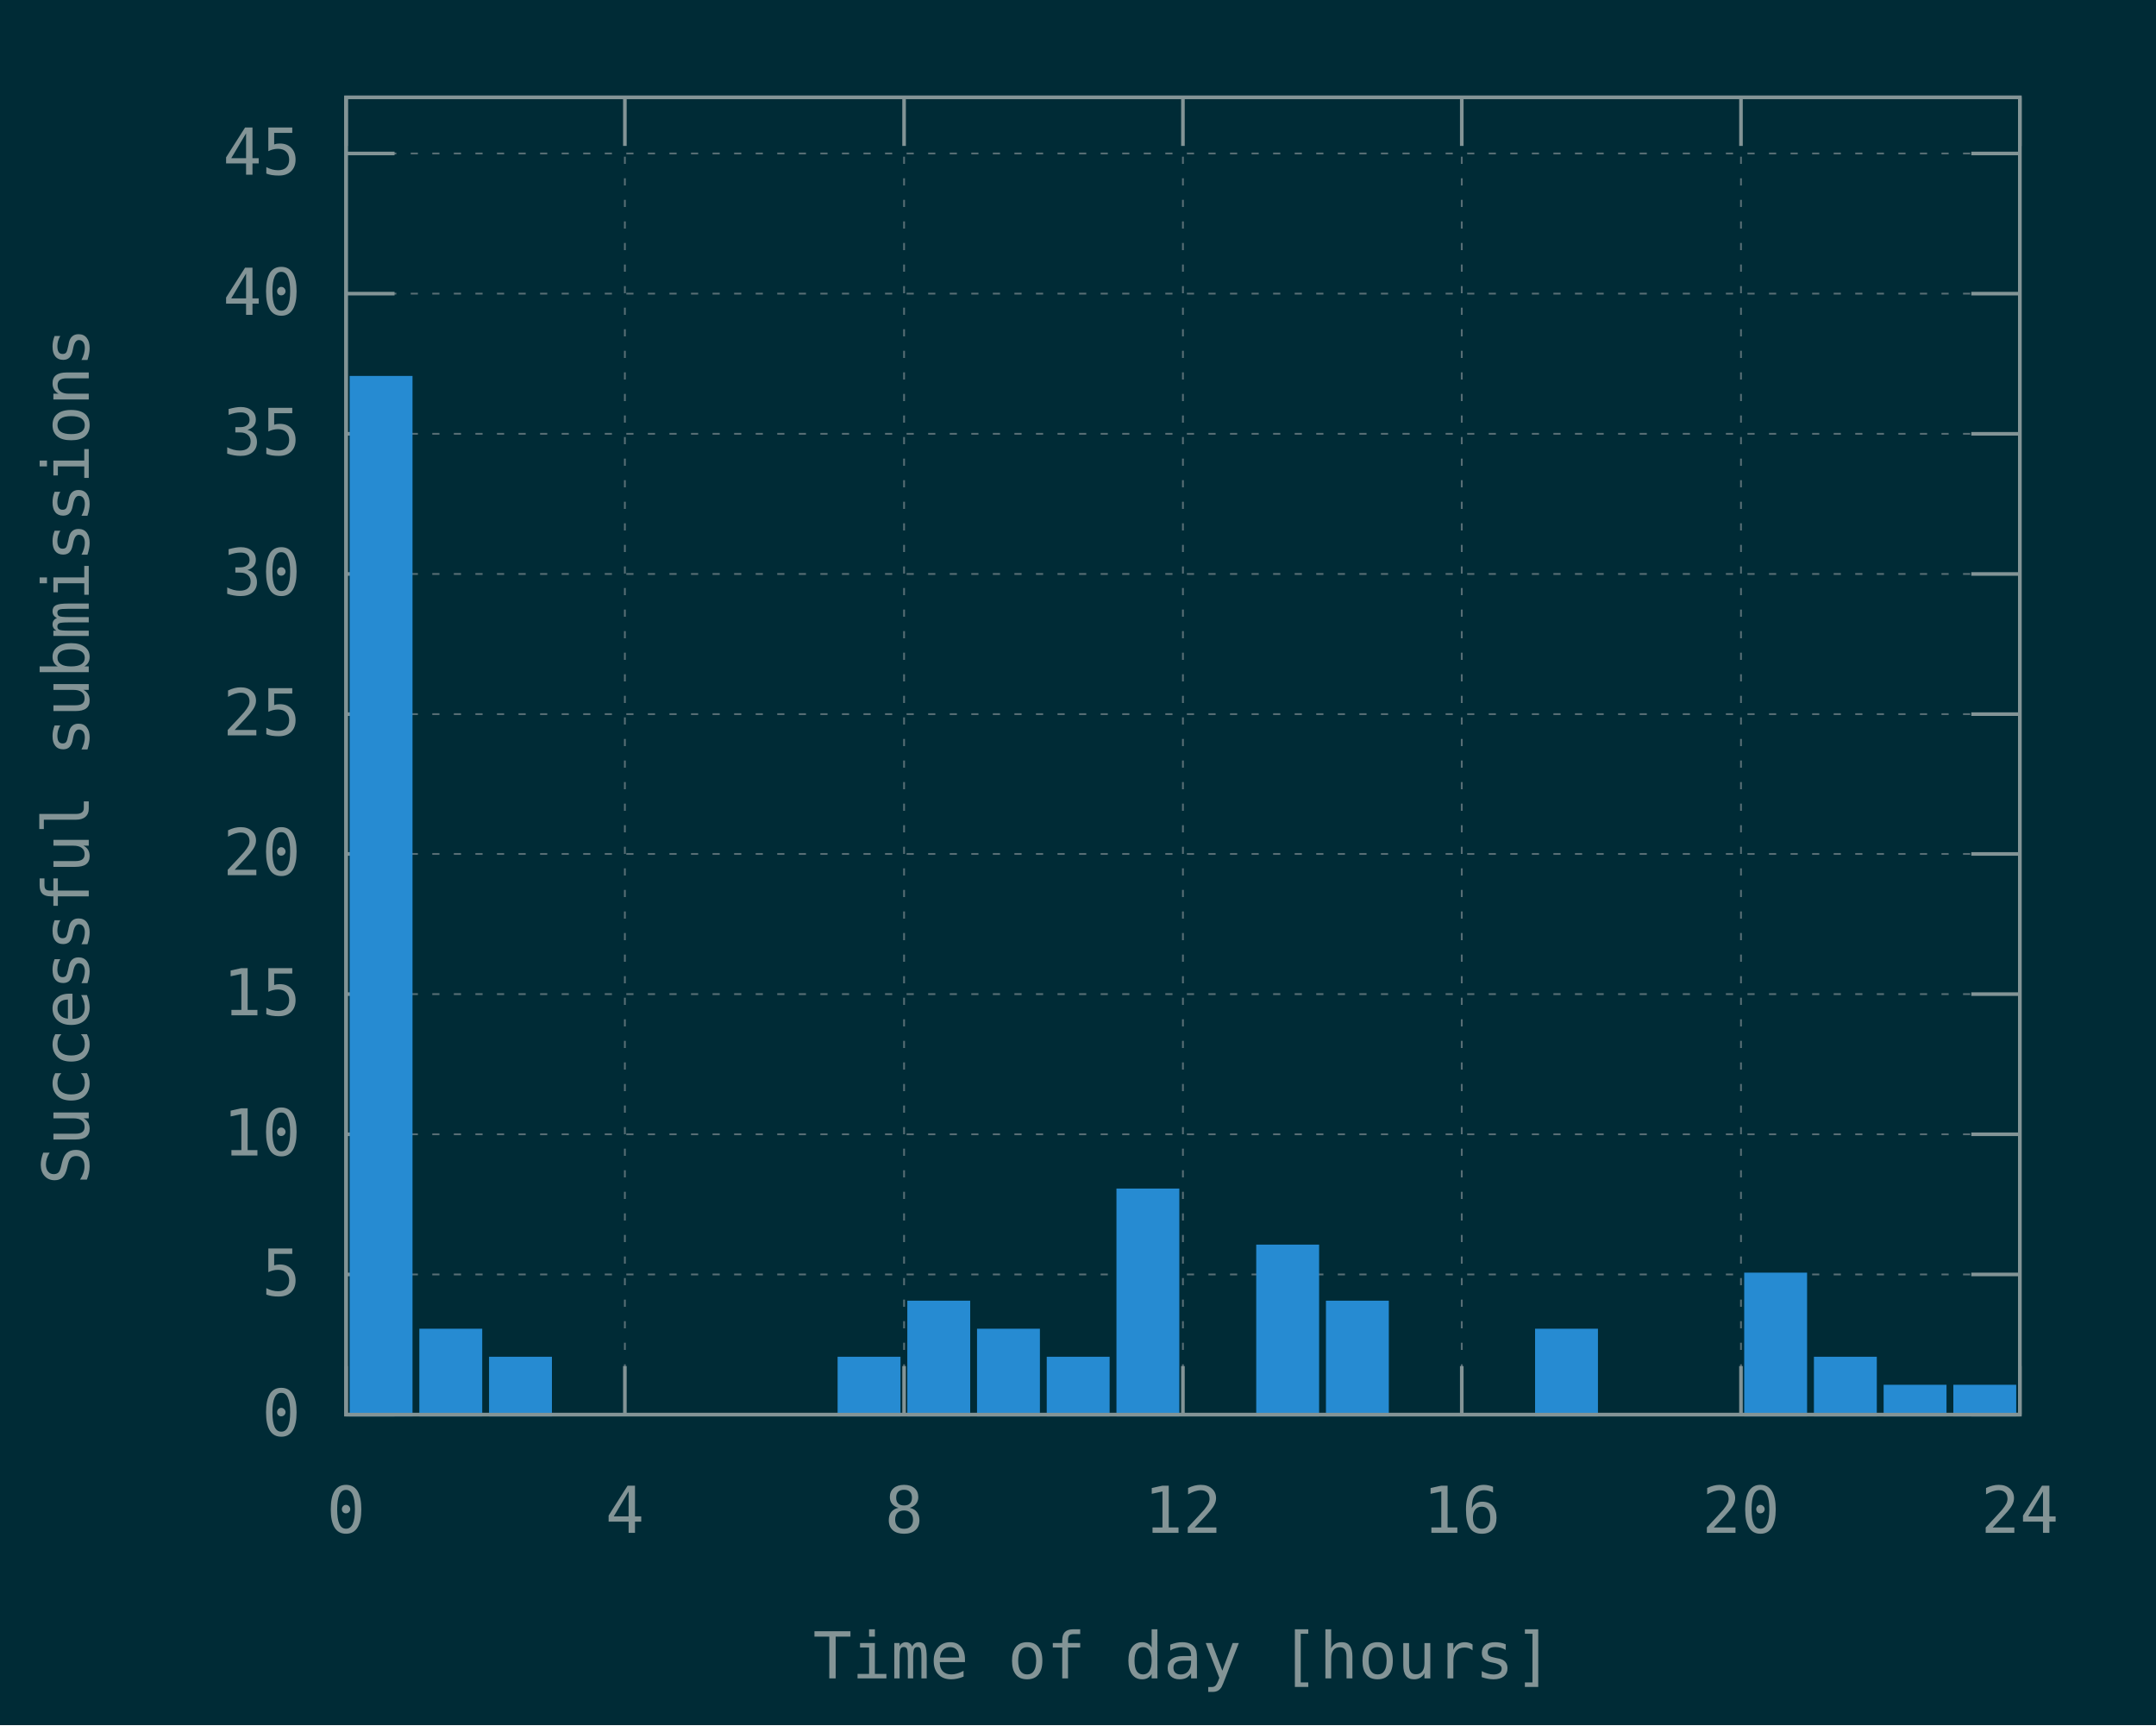
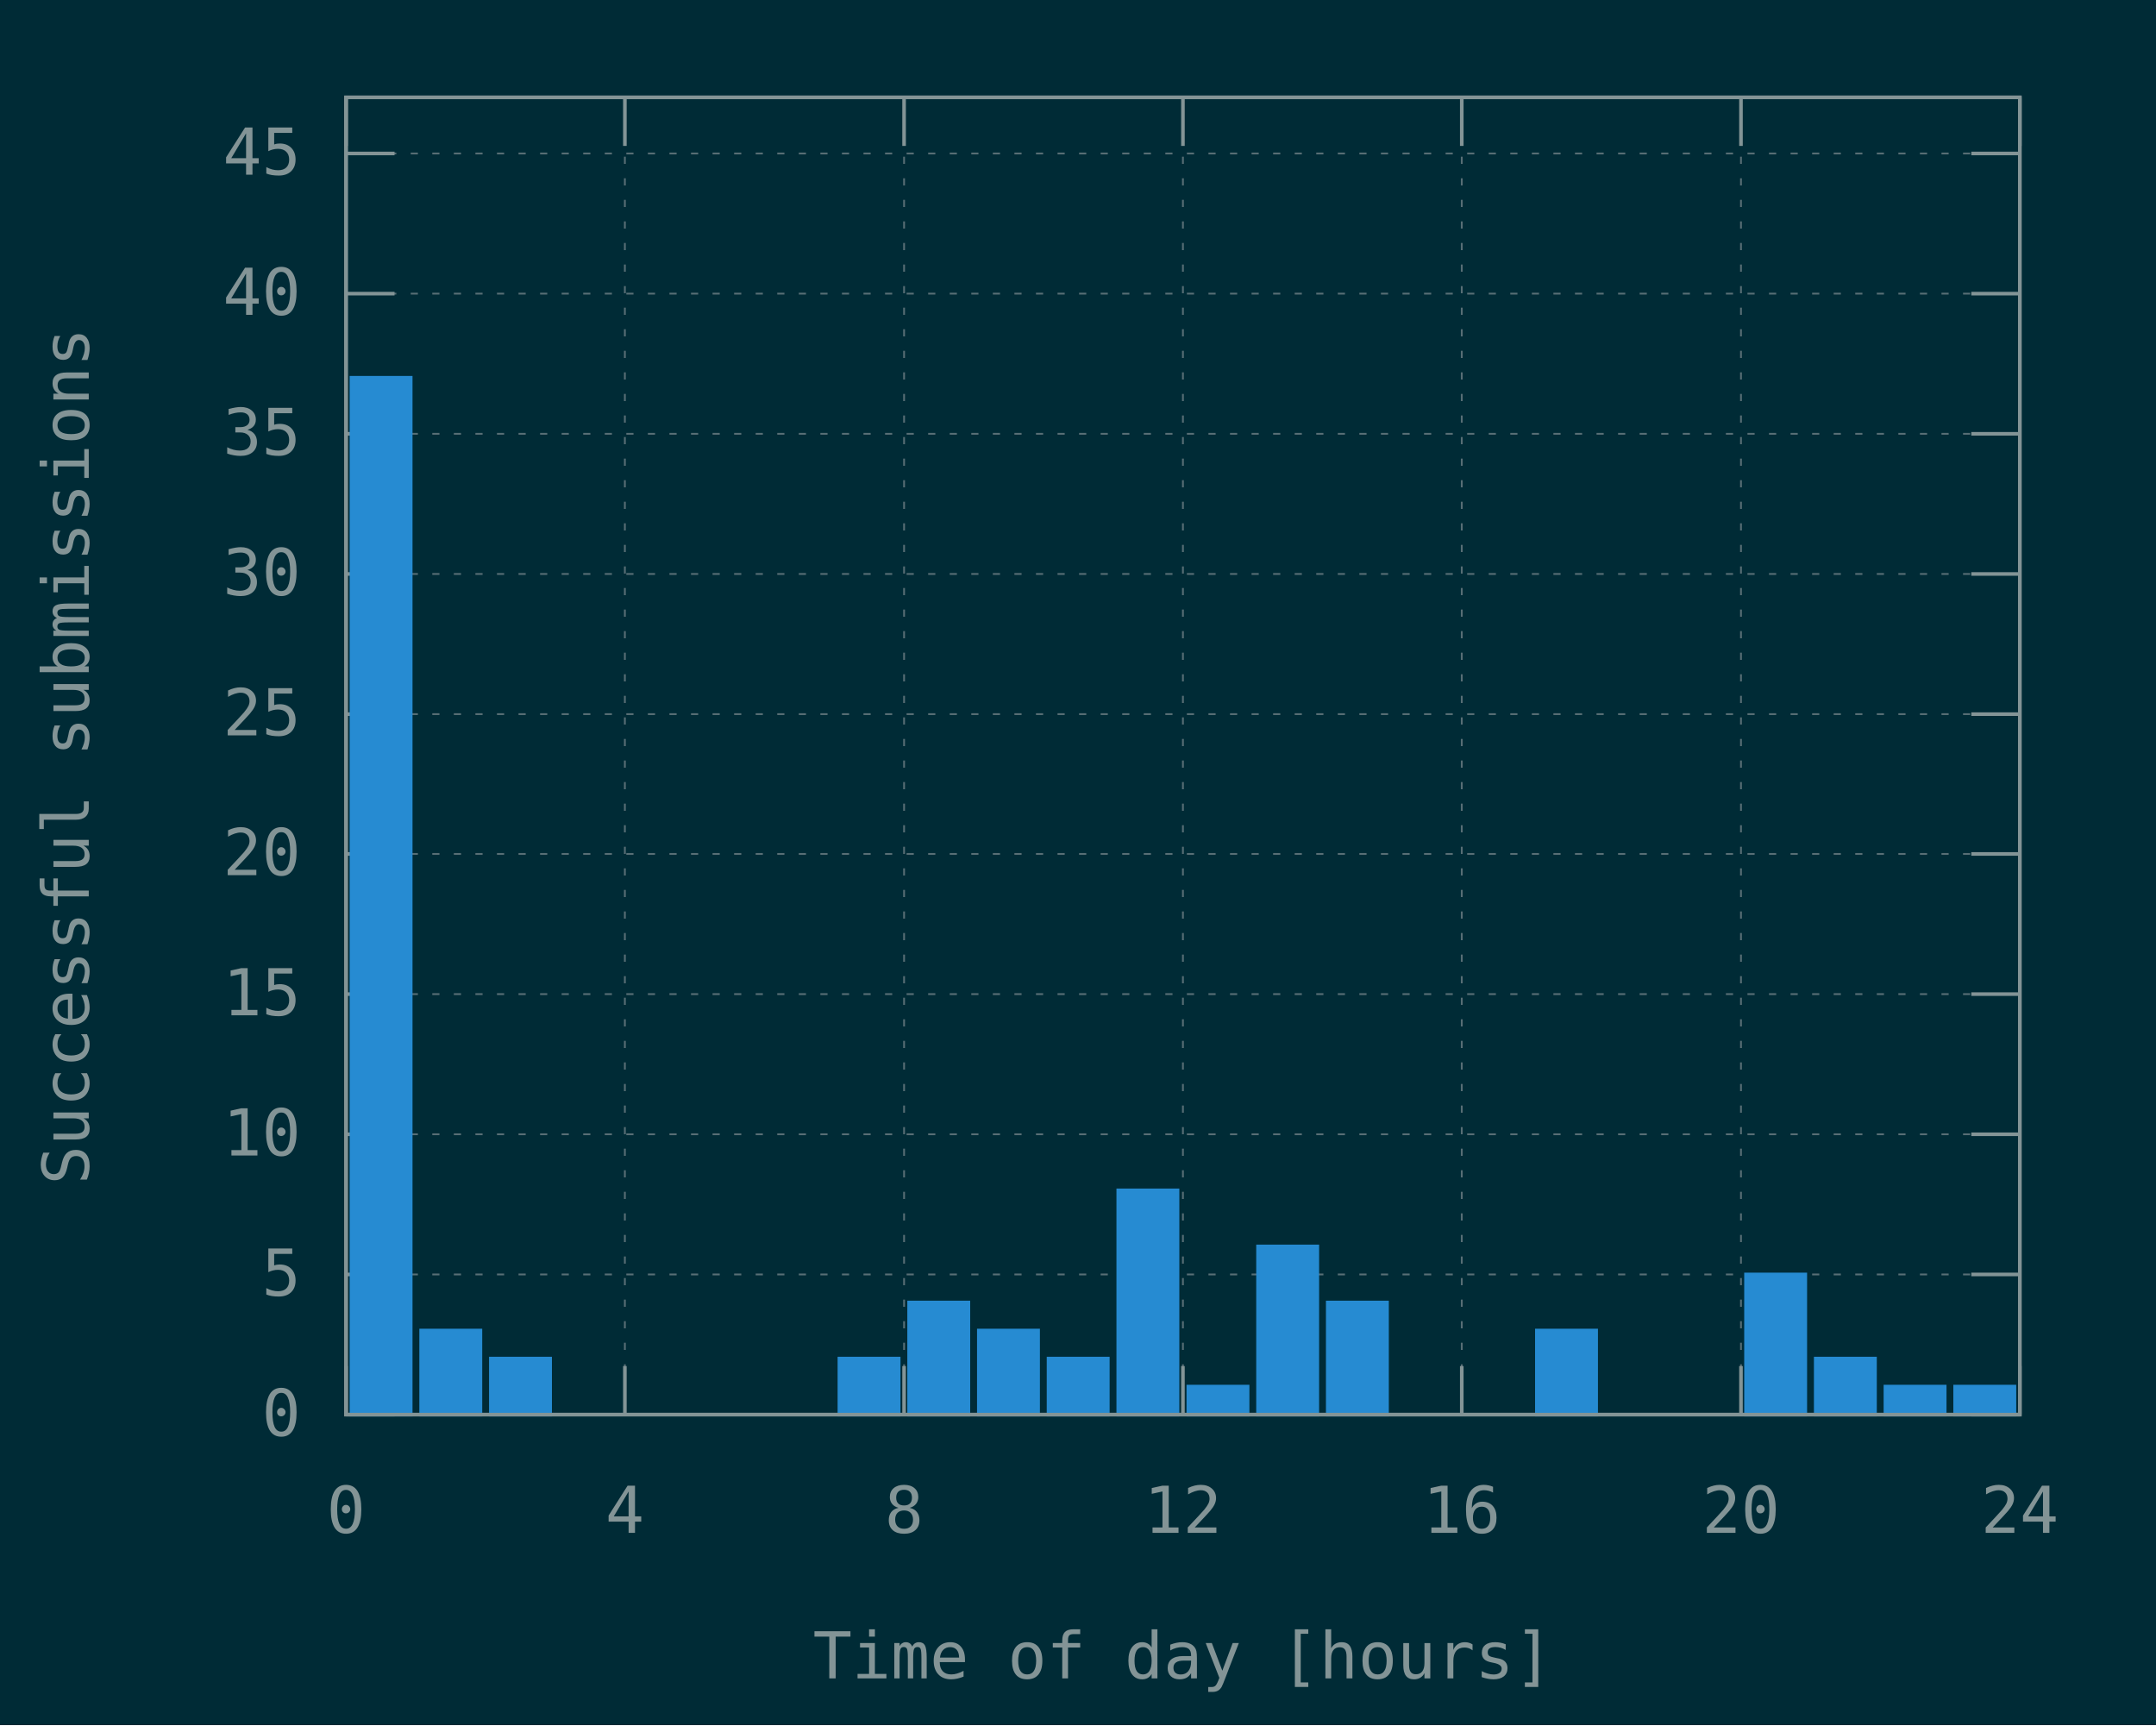
<svg xmlns="http://www.w3.org/2000/svg" xmlns:xlink="http://www.w3.org/1999/xlink" width="600" height="480" viewBox="0 0 600 480">
  <g id="gnuplot_canvas">
    <rect x="0" y="0" width="600" height="480" fill="#002b36" />
    <defs>
      <circle id="gpDot" r="0.5" stroke-width="0.5" stroke="currentColor" />
      <path id="gpPt0" stroke-width="0.148" stroke="currentColor" d="M-1,0 h2 M0,-1 v2" />
      <path id="gpPt1" stroke-width="0.148" stroke="currentColor" d="M-1,-1 L1,1 M1,-1 L-1,1" />
      <path id="gpPt2" stroke-width="0.148" stroke="currentColor" d="M-1,0 L1,0 M0,-1 L0,1 M-1,-1 L1,1 M-1,1 L1,-1" />
      <rect id="gpPt3" stroke-width="0.148" stroke="currentColor" x="-1" y="-1" width="2" height="2" />
      <rect id="gpPt4" stroke-width="0.148" stroke="currentColor" fill="currentColor" x="-1" y="-1" width="2" height="2" />
      <circle id="gpPt5" stroke-width="0.148" stroke="currentColor" cx="0" cy="0" r="1" />
      <use xlink:href="#gpPt5" id="gpPt6" fill="currentColor" stroke="none" />
      <path id="gpPt7" stroke-width="0.148" stroke="currentColor" d="M0,-1.33 L-1.33,0.67 L1.33,0.67 z" />
      <use xlink:href="#gpPt7" id="gpPt8" fill="currentColor" stroke="none" />
      <use xlink:href="#gpPt7" id="gpPt9" stroke="currentColor" transform="rotate(180)" />
      <use xlink:href="#gpPt9" id="gpPt10" fill="currentColor" stroke="none" />
      <use xlink:href="#gpPt3" id="gpPt11" stroke="currentColor" transform="rotate(45)" />
      <use xlink:href="#gpPt11" id="gpPt12" fill="currentColor" stroke="none" />
      <path id="gpPt13" stroke-width="0.148" stroke="currentColor" d="M0,1.330 L1.265,0.411 L0.782,-1.067 L-0.782,-1.076 L-1.265,0.411 z" />
      <use xlink:href="#gpPt13" id="gpPt14" fill="currentColor" stroke="none" />
      <filter id="textbox" filterUnits="objectBoundingBox" x="0" y="0" height="1" width="1">
        <feFlood flood-color="#002B36" flood-opacity="1" result="bgnd" />
        <feComposite in="SourceGraphic" in2="bgnd" operator="atop" />
      </filter>
      <filter id="greybox" filterUnits="objectBoundingBox" x="0" y="0" height="1" width="1">
        <feFlood flood-color="lightgrey" flood-opacity="1" result="grey" />
        <feComposite in="SourceGraphic" in2="grey" operator="atop" />
      </filter>
    </defs>
    <g fill="none" color="#002B36" stroke="currentColor" stroke-width="1.00" stroke-linecap="butt" stroke-linejoin="miter">
</g>
    <g fill="none" color="black" stroke="currentColor" stroke-width="1.00" stroke-linecap="butt" stroke-linejoin="miter">
</g>
    <g fill="none" color="black" stroke="rgb(131, 148, 150)" stroke-width="0.50" stroke-linecap="butt" stroke-linejoin="miter">
</g>
    <g fill="none" color="gray" stroke="currentColor" stroke-width="0.50" stroke-linecap="butt" stroke-linejoin="miter">
      <path stroke="rgb( 88, 110, 117)" stroke-dasharray="2,4" class="gridline" d="M96.3,393.6 L562.1,393.6  " />
    </g>
    <g fill="none" color="gray" stroke="rgb( 88, 110, 117)" stroke-width="1.00" stroke-linecap="butt" stroke-linejoin="miter">
</g>
    <g fill="none" color="black" stroke="currentColor" stroke-width="1.00" stroke-linecap="butt" stroke-linejoin="miter">
      <path stroke="rgb(131, 148, 150)" d="M96.3,393.6 L109.8,393.6 M562.1,393.6 L548.6,393.6  " />
      <g transform="translate(83.7,399.5)" stroke="none" fill="rgb(131,148,150)" font-family="Inconsolata" font-size="18.00" text-anchor="end">
        <text>
          <tspan font-family="Inconsolata"> 0</tspan>
        </text>
      </g>
    </g>
    <g fill="none" color="black" stroke="currentColor" stroke-width="1.00" stroke-linecap="butt" stroke-linejoin="miter">
</g>
    <g fill="none" color="black" stroke="rgb(131, 148, 150)" stroke-width="0.50" stroke-linecap="butt" stroke-linejoin="miter">
</g>
    <g fill="none" color="gray" stroke="currentColor" stroke-width="0.50" stroke-linecap="butt" stroke-linejoin="miter">
      <path stroke="rgb( 88, 110, 117)" stroke-dasharray="2,4" class="gridline" d="M96.3,354.6 L562.1,354.6  " />
    </g>
    <g fill="none" color="gray" stroke="rgb( 88, 110, 117)" stroke-width="1.00" stroke-linecap="butt" stroke-linejoin="miter">
</g>
    <g fill="none" color="black" stroke="currentColor" stroke-width="1.00" stroke-linecap="butt" stroke-linejoin="miter">
      <path stroke="rgb(131, 148, 150)" d="M96.3,354.6 L109.8,354.6 M562.1,354.6 L548.6,354.6  " />
      <g transform="translate(83.7,360.5)" stroke="none" fill="rgb(131,148,150)" font-family="Inconsolata" font-size="18.00" text-anchor="end">
        <text>
          <tspan font-family="Inconsolata"> 5</tspan>
        </text>
      </g>
    </g>
    <g fill="none" color="black" stroke="currentColor" stroke-width="1.00" stroke-linecap="butt" stroke-linejoin="miter">
</g>
    <g fill="none" color="black" stroke="rgb(131, 148, 150)" stroke-width="0.50" stroke-linecap="butt" stroke-linejoin="miter">
</g>
    <g fill="none" color="gray" stroke="currentColor" stroke-width="0.50" stroke-linecap="butt" stroke-linejoin="miter">
      <path stroke="rgb( 88, 110, 117)" stroke-dasharray="2,4" class="gridline" d="M96.3,315.6 L562.1,315.6  " />
    </g>
    <g fill="none" color="gray" stroke="rgb( 88, 110, 117)" stroke-width="1.00" stroke-linecap="butt" stroke-linejoin="miter">
</g>
    <g fill="none" color="black" stroke="currentColor" stroke-width="1.00" stroke-linecap="butt" stroke-linejoin="miter">
      <path stroke="rgb(131, 148, 150)" d="M96.3,315.6 L109.8,315.6 M562.1,315.6 L548.6,315.6  " />
      <g transform="translate(83.7,321.5)" stroke="none" fill="rgb(131,148,150)" font-family="Inconsolata" font-size="18.00" text-anchor="end">
        <text>
          <tspan font-family="Inconsolata"> 10</tspan>
        </text>
      </g>
    </g>
    <g fill="none" color="black" stroke="currentColor" stroke-width="1.00" stroke-linecap="butt" stroke-linejoin="miter">
</g>
    <g fill="none" color="black" stroke="rgb(131, 148, 150)" stroke-width="0.50" stroke-linecap="butt" stroke-linejoin="miter">
</g>
    <g fill="none" color="gray" stroke="currentColor" stroke-width="0.50" stroke-linecap="butt" stroke-linejoin="miter">
      <path stroke="rgb( 88, 110, 117)" stroke-dasharray="2,4" class="gridline" d="M96.3,276.6 L562.1,276.6  " />
    </g>
    <g fill="none" color="gray" stroke="rgb( 88, 110, 117)" stroke-width="1.00" stroke-linecap="butt" stroke-linejoin="miter">
</g>
    <g fill="none" color="black" stroke="currentColor" stroke-width="1.00" stroke-linecap="butt" stroke-linejoin="miter">
      <path stroke="rgb(131, 148, 150)" d="M96.3,276.6 L109.8,276.6 M562.1,276.6 L548.6,276.6  " />
      <g transform="translate(83.7,282.5)" stroke="none" fill="rgb(131,148,150)" font-family="Inconsolata" font-size="18.00" text-anchor="end">
        <text>
          <tspan font-family="Inconsolata"> 15</tspan>
        </text>
      </g>
    </g>
    <g fill="none" color="black" stroke="currentColor" stroke-width="1.00" stroke-linecap="butt" stroke-linejoin="miter">
</g>
    <g fill="none" color="black" stroke="rgb(131, 148, 150)" stroke-width="0.50" stroke-linecap="butt" stroke-linejoin="miter">
</g>
    <g fill="none" color="gray" stroke="currentColor" stroke-width="0.50" stroke-linecap="butt" stroke-linejoin="miter">
      <path stroke="rgb( 88, 110, 117)" stroke-dasharray="2,4" class="gridline" d="M96.3,237.6 L562.1,237.6  " />
    </g>
    <g fill="none" color="gray" stroke="rgb( 88, 110, 117)" stroke-width="1.00" stroke-linecap="butt" stroke-linejoin="miter">
</g>
    <g fill="none" color="black" stroke="currentColor" stroke-width="1.00" stroke-linecap="butt" stroke-linejoin="miter">
      <path stroke="rgb(131, 148, 150)" d="M96.3,237.6 L109.8,237.6 M562.1,237.6 L548.6,237.6  " />
      <g transform="translate(83.7,243.5)" stroke="none" fill="rgb(131,148,150)" font-family="Inconsolata" font-size="18.00" text-anchor="end">
        <text>
          <tspan font-family="Inconsolata"> 20</tspan>
        </text>
      </g>
    </g>
    <g fill="none" color="black" stroke="currentColor" stroke-width="1.00" stroke-linecap="butt" stroke-linejoin="miter">
</g>
    <g fill="none" color="black" stroke="rgb(131, 148, 150)" stroke-width="0.50" stroke-linecap="butt" stroke-linejoin="miter">
</g>
    <g fill="none" color="gray" stroke="currentColor" stroke-width="0.50" stroke-linecap="butt" stroke-linejoin="miter">
      <path stroke="rgb( 88, 110, 117)" stroke-dasharray="2,4" class="gridline" d="M96.3,198.7 L562.1,198.7  " />
    </g>
    <g fill="none" color="gray" stroke="rgb( 88, 110, 117)" stroke-width="1.00" stroke-linecap="butt" stroke-linejoin="miter">
</g>
    <g fill="none" color="black" stroke="currentColor" stroke-width="1.00" stroke-linecap="butt" stroke-linejoin="miter">
      <path stroke="rgb(131, 148, 150)" d="M96.3,198.7 L109.8,198.7 M562.1,198.7 L548.6,198.7  " />
      <g transform="translate(83.7,204.6)" stroke="none" fill="rgb(131,148,150)" font-family="Inconsolata" font-size="18.00" text-anchor="end">
        <text>
          <tspan font-family="Inconsolata"> 25</tspan>
        </text>
      </g>
    </g>
    <g fill="none" color="black" stroke="currentColor" stroke-width="1.00" stroke-linecap="butt" stroke-linejoin="miter">
</g>
    <g fill="none" color="black" stroke="rgb(131, 148, 150)" stroke-width="0.50" stroke-linecap="butt" stroke-linejoin="miter">
</g>
    <g fill="none" color="gray" stroke="currentColor" stroke-width="0.50" stroke-linecap="butt" stroke-linejoin="miter">
      <path stroke="rgb( 88, 110, 117)" stroke-dasharray="2,4" class="gridline" d="M96.3,159.7 L562.1,159.7  " />
    </g>
    <g fill="none" color="gray" stroke="rgb( 88, 110, 117)" stroke-width="1.00" stroke-linecap="butt" stroke-linejoin="miter">
</g>
    <g fill="none" color="black" stroke="currentColor" stroke-width="1.00" stroke-linecap="butt" stroke-linejoin="miter">
      <path stroke="rgb(131, 148, 150)" d="M96.3,159.7 L109.8,159.7 M562.1,159.7 L548.6,159.7  " />
      <g transform="translate(83.7,165.6)" stroke="none" fill="rgb(131,148,150)" font-family="Inconsolata" font-size="18.00" text-anchor="end">
        <text>
          <tspan font-family="Inconsolata"> 30</tspan>
        </text>
      </g>
    </g>
    <g fill="none" color="black" stroke="currentColor" stroke-width="1.00" stroke-linecap="butt" stroke-linejoin="miter">
</g>
    <g fill="none" color="black" stroke="rgb(131, 148, 150)" stroke-width="0.50" stroke-linecap="butt" stroke-linejoin="miter">
</g>
    <g fill="none" color="gray" stroke="currentColor" stroke-width="0.50" stroke-linecap="butt" stroke-linejoin="miter">
      <path stroke="rgb( 88, 110, 117)" stroke-dasharray="2,4" class="gridline" d="M96.3,120.7 L562.1,120.7  " />
    </g>
    <g fill="none" color="gray" stroke="rgb( 88, 110, 117)" stroke-width="1.00" stroke-linecap="butt" stroke-linejoin="miter">
</g>
    <g fill="none" color="black" stroke="currentColor" stroke-width="1.00" stroke-linecap="butt" stroke-linejoin="miter">
      <path stroke="rgb(131, 148, 150)" d="M96.3,120.7 L109.8,120.7 M562.1,120.7 L548.6,120.7  " />
      <g transform="translate(83.7,126.6)" stroke="none" fill="rgb(131,148,150)" font-family="Inconsolata" font-size="18.00" text-anchor="end">
        <text>
          <tspan font-family="Inconsolata"> 35</tspan>
        </text>
      </g>
    </g>
    <g fill="none" color="black" stroke="currentColor" stroke-width="1.00" stroke-linecap="butt" stroke-linejoin="miter">
</g>
    <g fill="none" color="black" stroke="rgb(131, 148, 150)" stroke-width="0.50" stroke-linecap="butt" stroke-linejoin="miter">
</g>
    <g fill="none" color="gray" stroke="currentColor" stroke-width="0.50" stroke-linecap="butt" stroke-linejoin="miter">
      <path stroke="rgb( 88, 110, 117)" stroke-dasharray="2,4" class="gridline" d="M96.3,81.7 L562.1,81.7  " />
    </g>
    <g fill="none" color="gray" stroke="rgb( 88, 110, 117)" stroke-width="1.00" stroke-linecap="butt" stroke-linejoin="miter">
</g>
    <g fill="none" color="black" stroke="currentColor" stroke-width="1.00" stroke-linecap="butt" stroke-linejoin="miter">
      <path stroke="rgb(131, 148, 150)" d="M96.3,81.7 L109.8,81.7 M562.1,81.7 L548.6,81.7  " />
      <g transform="translate(83.7,87.6)" stroke="none" fill="rgb(131,148,150)" font-family="Inconsolata" font-size="18.00" text-anchor="end">
        <text>
          <tspan font-family="Inconsolata"> 40</tspan>
        </text>
      </g>
    </g>
    <g fill="none" color="black" stroke="currentColor" stroke-width="1.00" stroke-linecap="butt" stroke-linejoin="miter">
</g>
    <g fill="none" color="black" stroke="rgb(131, 148, 150)" stroke-width="0.50" stroke-linecap="butt" stroke-linejoin="miter">
</g>
    <g fill="none" color="gray" stroke="currentColor" stroke-width="0.50" stroke-linecap="butt" stroke-linejoin="miter">
      <path stroke="rgb( 88, 110, 117)" stroke-dasharray="2,4" class="gridline" d="M96.3,42.7 L562.1,42.7  " />
    </g>
    <g fill="none" color="gray" stroke="rgb( 88, 110, 117)" stroke-width="1.00" stroke-linecap="butt" stroke-linejoin="miter">
</g>
    <g fill="none" color="black" stroke="currentColor" stroke-width="1.00" stroke-linecap="butt" stroke-linejoin="miter">
      <path stroke="rgb(131, 148, 150)" d="M96.3,42.7 L109.8,42.7 M562.1,42.7 L548.6,42.7  " />
      <g transform="translate(83.7,48.6)" stroke="none" fill="rgb(131,148,150)" font-family="Inconsolata" font-size="18.00" text-anchor="end">
        <text>
          <tspan font-family="Inconsolata"> 45</tspan>
        </text>
      </g>
    </g>
    <g fill="none" color="black" stroke="currentColor" stroke-width="1.00" stroke-linecap="butt" stroke-linejoin="miter">
</g>
    <g fill="none" color="black" stroke="rgb(131, 148, 150)" stroke-width="0.50" stroke-linecap="butt" stroke-linejoin="miter">
</g>
    <g fill="none" color="gray" stroke="currentColor" stroke-width="0.50" stroke-linecap="butt" stroke-linejoin="miter">
      <path stroke="rgb( 88, 110, 117)" stroke-dasharray="2,4" class="gridline" d="M96.3,393.6 L96.3,27.1  " />
    </g>
    <g fill="none" color="gray" stroke="rgb( 88, 110, 117)" stroke-width="1.00" stroke-linecap="butt" stroke-linejoin="miter">
</g>
    <g fill="none" color="black" stroke="currentColor" stroke-width="1.00" stroke-linecap="butt" stroke-linejoin="miter">
      <path stroke="rgb(131, 148, 150)" d="M96.3,393.6 L96.3,380.1 M96.3,27.1 L96.3,40.6  " />
      <g transform="translate(96.3,426.5)" stroke="none" fill="rgb(131,148,150)" font-family="Inconsolata" font-size="18.00" text-anchor="middle">
        <text>
          <tspan font-family="Inconsolata"> 0</tspan>
        </text>
      </g>
    </g>
    <g fill="none" color="black" stroke="currentColor" stroke-width="1.00" stroke-linecap="butt" stroke-linejoin="miter">
</g>
    <g fill="none" color="black" stroke="rgb(131, 148, 150)" stroke-width="0.50" stroke-linecap="butt" stroke-linejoin="miter">
</g>
    <g fill="none" color="gray" stroke="currentColor" stroke-width="0.50" stroke-linecap="butt" stroke-linejoin="miter">
      <path stroke="rgb( 88, 110, 117)" stroke-dasharray="2,4" class="gridline" d="M173.9,393.6 L173.9,27.1  " />
    </g>
    <g fill="none" color="gray" stroke="rgb( 88, 110, 117)" stroke-width="1.00" stroke-linecap="butt" stroke-linejoin="miter">
</g>
    <g fill="none" color="black" stroke="currentColor" stroke-width="1.00" stroke-linecap="butt" stroke-linejoin="miter">
      <path stroke="rgb(131, 148, 150)" d="M173.9,393.6 L173.9,380.1 M173.9,27.1 L173.9,40.6  " />
      <g transform="translate(173.9,426.5)" stroke="none" fill="rgb(131,148,150)" font-family="Inconsolata" font-size="18.00" text-anchor="middle">
        <text>
          <tspan font-family="Inconsolata"> 4</tspan>
        </text>
      </g>
    </g>
    <g fill="none" color="black" stroke="currentColor" stroke-width="1.00" stroke-linecap="butt" stroke-linejoin="miter">
</g>
    <g fill="none" color="black" stroke="rgb(131, 148, 150)" stroke-width="0.50" stroke-linecap="butt" stroke-linejoin="miter">
</g>
    <g fill="none" color="gray" stroke="currentColor" stroke-width="0.50" stroke-linecap="butt" stroke-linejoin="miter">
      <path stroke="rgb( 88, 110, 117)" stroke-dasharray="2,4" class="gridline" d="M251.6,393.6 L251.6,27.1  " />
    </g>
    <g fill="none" color="gray" stroke="rgb( 88, 110, 117)" stroke-width="1.00" stroke-linecap="butt" stroke-linejoin="miter">
</g>
    <g fill="none" color="black" stroke="currentColor" stroke-width="1.00" stroke-linecap="butt" stroke-linejoin="miter">
      <path stroke="rgb(131, 148, 150)" d="M251.6,393.6 L251.6,380.1 M251.6,27.1 L251.6,40.6  " />
      <g transform="translate(251.6,426.5)" stroke="none" fill="rgb(131,148,150)" font-family="Inconsolata" font-size="18.00" text-anchor="middle">
        <text>
          <tspan font-family="Inconsolata"> 8</tspan>
        </text>
      </g>
    </g>
    <g fill="none" color="black" stroke="currentColor" stroke-width="1.00" stroke-linecap="butt" stroke-linejoin="miter">
</g>
    <g fill="none" color="black" stroke="rgb(131, 148, 150)" stroke-width="0.50" stroke-linecap="butt" stroke-linejoin="miter">
</g>
    <g fill="none" color="gray" stroke="currentColor" stroke-width="0.50" stroke-linecap="butt" stroke-linejoin="miter">
      <path stroke="rgb( 88, 110, 117)" stroke-dasharray="2,4" class="gridline" d="M329.2,393.6 L329.2,27.1  " />
    </g>
    <g fill="none" color="gray" stroke="rgb( 88, 110, 117)" stroke-width="1.00" stroke-linecap="butt" stroke-linejoin="miter">
</g>
    <g fill="none" color="black" stroke="currentColor" stroke-width="1.00" stroke-linecap="butt" stroke-linejoin="miter">
      <path stroke="rgb(131, 148, 150)" d="M329.2,393.6 L329.2,380.1 M329.2,27.1 L329.2,40.6  " />
      <g transform="translate(329.2,426.5)" stroke="none" fill="rgb(131,148,150)" font-family="Inconsolata" font-size="18.00" text-anchor="middle">
        <text>
          <tspan font-family="Inconsolata"> 12</tspan>
        </text>
      </g>
    </g>
    <g fill="none" color="black" stroke="currentColor" stroke-width="1.00" stroke-linecap="butt" stroke-linejoin="miter">
</g>
    <g fill="none" color="black" stroke="rgb(131, 148, 150)" stroke-width="0.50" stroke-linecap="butt" stroke-linejoin="miter">
</g>
    <g fill="none" color="gray" stroke="currentColor" stroke-width="0.50" stroke-linecap="butt" stroke-linejoin="miter">
      <path stroke="rgb( 88, 110, 117)" stroke-dasharray="2,4" class="gridline" d="M406.8,393.6 L406.8,27.1  " />
    </g>
    <g fill="none" color="gray" stroke="rgb( 88, 110, 117)" stroke-width="1.00" stroke-linecap="butt" stroke-linejoin="miter">
</g>
    <g fill="none" color="black" stroke="currentColor" stroke-width="1.00" stroke-linecap="butt" stroke-linejoin="miter">
      <path stroke="rgb(131, 148, 150)" d="M406.8,393.6 L406.8,380.1 M406.8,27.1 L406.8,40.6  " />
      <g transform="translate(406.8,426.5)" stroke="none" fill="rgb(131,148,150)" font-family="Inconsolata" font-size="18.00" text-anchor="middle">
        <text>
          <tspan font-family="Inconsolata"> 16</tspan>
        </text>
      </g>
    </g>
    <g fill="none" color="black" stroke="currentColor" stroke-width="1.00" stroke-linecap="butt" stroke-linejoin="miter">
</g>
    <g fill="none" color="black" stroke="rgb(131, 148, 150)" stroke-width="0.50" stroke-linecap="butt" stroke-linejoin="miter">
</g>
    <g fill="none" color="gray" stroke="currentColor" stroke-width="0.50" stroke-linecap="butt" stroke-linejoin="miter">
      <path stroke="rgb( 88, 110, 117)" stroke-dasharray="2,4" class="gridline" d="M484.5,393.6 L484.5,40.6 L484.5,27.1  " />
    </g>
    <g fill="none" color="gray" stroke="rgb( 88, 110, 117)" stroke-width="1.00" stroke-linecap="butt" stroke-linejoin="miter">
</g>
    <g fill="none" color="black" stroke="currentColor" stroke-width="1.00" stroke-linecap="butt" stroke-linejoin="miter">
      <path stroke="rgb(131, 148, 150)" d="M484.5,393.6 L484.5,380.1 M484.5,27.1 L484.5,40.6  " />
      <g transform="translate(484.5,426.5)" stroke="none" fill="rgb(131,148,150)" font-family="Inconsolata" font-size="18.00" text-anchor="middle">
        <text>
          <tspan font-family="Inconsolata"> 20</tspan>
        </text>
      </g>
    </g>
    <g fill="none" color="black" stroke="currentColor" stroke-width="1.00" stroke-linecap="butt" stroke-linejoin="miter">
</g>
    <g fill="none" color="black" stroke="rgb(131, 148, 150)" stroke-width="0.50" stroke-linecap="butt" stroke-linejoin="miter">
</g>
    <g fill="none" color="gray" stroke="currentColor" stroke-width="0.50" stroke-linecap="butt" stroke-linejoin="miter">
      <path stroke="rgb( 88, 110, 117)" stroke-dasharray="2,4" class="gridline" d="M562.1,393.6 L562.1,27.1  " />
    </g>
    <g fill="none" color="gray" stroke="rgb( 88, 110, 117)" stroke-width="1.00" stroke-linecap="butt" stroke-linejoin="miter">
</g>
    <g fill="none" color="black" stroke="currentColor" stroke-width="1.00" stroke-linecap="butt" stroke-linejoin="miter">
      <path stroke="rgb(131, 148, 150)" d="M562.1,393.6 L562.1,380.1 M562.1,27.1 L562.1,40.6  " />
      <g transform="translate(562.1,426.5)" stroke="none" fill="rgb(131,148,150)" font-family="Inconsolata" font-size="18.00" text-anchor="middle">
        <text>
          <tspan font-family="Inconsolata"> 24</tspan>
        </text>
      </g>
    </g>
    <g fill="none" color="black" stroke="currentColor" stroke-width="1.00" stroke-linecap="butt" stroke-linejoin="miter">
</g>
    <g fill="none" color="black" stroke="currentColor" stroke-width="1.00" stroke-linecap="butt" stroke-linejoin="miter">
      <path stroke="rgb(131, 148, 150)" d="M96.3,27.1 L96.3,393.6 L562.1,393.6 L562.1,27.1 L96.3,27.1 Z  " />
    </g>
    <g fill="none" color="black" stroke="currentColor" stroke-width="1.00" stroke-linecap="butt" stroke-linejoin="miter">
      <g transform="translate(24.7,210.4) rotate(270)" stroke="none" fill="rgb(131,148,150)" font-family="Inconsolata" font-size="18.00" text-anchor="middle">
        <text>
          <tspan font-family="Inconsolata">Successful submissions</tspan>
        </text>
      </g>
    </g>
    <g fill="none" color="black" stroke="currentColor" stroke-width="1.00" stroke-linecap="butt" stroke-linejoin="miter">
      <g transform="translate(329.2,467.0)" stroke="none" fill="rgb(131,148,150)" font-family="Inconsolata" font-size="18.00" text-anchor="middle">
        <text>
          <tspan font-family="Inconsolata">Time of day [hours]</tspan>
        </text>
      </g>
    </g>
    <g fill="none" color="black" stroke="currentColor" stroke-width="1.00" stroke-linecap="butt" stroke-linejoin="miter">
</g>
    <g id="gnuplot_plot_1">
      <g fill="none" color="black" stroke="currentColor" stroke-width="1.00" stroke-linecap="butt" stroke-linejoin="miter">
        <g stroke="none" shape-rendering="crispEdges">
          <polygon fill="rgb( 38, 139, 210)" points="97.8,393.6 114.4,393.6 114.4,105.0 97.8,105.0 " />
        </g>
        <path stroke="rgb( 38, 139, 210)" d="M97.8,393.6 L97.8,105.1 L114.3,105.1 L114.3,393.6 L97.8,393.6 Z  " />
        <g stroke="none" shape-rendering="crispEdges">
          <polygon fill="rgb( 38, 139, 210)" points="117.2,393.6 133.8,393.6 133.8,370.1 117.2,370.1 " />
        </g>
        <path stroke="rgb( 38, 139, 210)" d="M117.2,393.6 L117.2,370.2 L133.7,370.2 L133.7,393.6 L117.2,393.6 Z  " />
        <g stroke="none" shape-rendering="crispEdges">
          <polygon fill="rgb( 38, 139, 210)" points="136.6,393.6 153.2,393.6 153.2,377.9 136.6,377.9 " />
        </g>
        <path stroke="rgb( 38, 139, 210)" d="M136.6,393.6 L136.6,378.0 L153.1,378.0 L153.1,393.6 L136.6,393.6 Z  " />
        <g stroke="none" shape-rendering="crispEdges">
          <polygon fill="rgb( 38, 139, 210)" points="233.6,393.6 250.2,393.6 250.2,377.9 233.6,377.9 " />
        </g>
        <path stroke="rgb( 38, 139, 210)" d="M233.6,393.6 L233.6,378.0 L250.1,378.0 L250.1,393.6 L233.6,393.6 Z  " />
        <g stroke="none" shape-rendering="crispEdges">
          <polygon fill="rgb( 38, 139, 210)" points="253.0,393.6 269.6,393.6 269.6,362.3 253.0,362.3 " />
        </g>
        <path stroke="rgb( 38, 139, 210)" d="M253.0,393.6 L253.0,362.4 L269.5,362.4 L269.5,393.6 L253.0,393.6 Z  " />
        <g stroke="none" shape-rendering="crispEdges">
          <polygon fill="rgb( 38, 139, 210)" points="272.4,393.6 289.0,393.6 289.0,370.1 272.4,370.1 " />
        </g>
        <path stroke="rgb( 38, 139, 210)" d="M272.4,393.6 L272.4,370.2 L288.9,370.2 L288.9,393.6 L272.4,393.6 Z  " />
        <g stroke="none" shape-rendering="crispEdges">
          <polygon fill="rgb( 38, 139, 210)" points="291.8,393.6 308.4,393.6 308.4,377.9 291.8,377.9 " />
        </g>
        <path stroke="rgb( 38, 139, 210)" d="M291.8,393.6 L291.8,378.0 L308.3,378.0 L308.3,393.6 L291.8,393.6 Z  " />
        <g stroke="none" shape-rendering="crispEdges">
          <polygon fill="rgb( 38, 139, 210)" points="311.2,393.6 327.8,393.6 327.8,331.1 311.2,331.1 " />
        </g>
        <path stroke="rgb( 38, 139, 210)" d="M311.2,393.6 L311.2,331.2 L327.7,331.2 L327.7,393.6 L311.2,393.6 Z  " />
        <g stroke="none" shape-rendering="crispEdges">
+           <polygon fill="rgb( 38, 139, 210)" points="330.7,393.6 347.3,393.6 347.3,385.7 330.7,385.7 " />
+         </g>
+         <path stroke="rgb( 38, 139, 210)" d="M330.7,393.6 L330.7,385.8 L347.2,385.8 L347.2,393.6 L330.7,393.6 Z  " />
+         <g stroke="none" shape-rendering="crispEdges">
          <polygon fill="rgb( 38, 139, 210)" points="350.1,393.6 366.7,393.6 366.7,346.7 350.1,346.7 " />
        </g>
        <path stroke="rgb( 38, 139, 210)" d="M350.1,393.6 L350.1,346.8 L366.6,346.8 L366.6,393.6 L350.1,393.6 Z  " />
        <g stroke="none" shape-rendering="crispEdges">
          <polygon fill="rgb( 38, 139, 210)" points="369.5,393.6 386.1,393.6 386.1,362.3 369.5,362.3 " />
        </g>
        <path stroke="rgb( 38, 139, 210)" d="M369.5,393.6 L369.5,362.4 L386.0,362.4 L386.0,393.6 L369.5,393.6 Z  " />
        <g stroke="none" shape-rendering="crispEdges">
          <polygon fill="rgb( 38, 139, 210)" points="427.7,393.6 444.3,393.6 444.3,370.1 427.7,370.1 " />
        </g>
        <path stroke="rgb( 38, 139, 210)" d="M427.7,393.6 L427.7,370.2 L444.2,370.2 L444.2,393.6 L427.7,393.6 Z  " />
        <g stroke="none" shape-rendering="crispEdges">
          <polygon fill="rgb( 38, 139, 210)" points="485.9,393.6 502.5,393.6 502.5,354.5 485.9,354.5 " />
        </g>
        <path stroke="rgb( 38, 139, 210)" d="M485.9,393.6 L485.9,354.6 L502.4,354.6 L502.4,393.6 L485.9,393.6 Z  " />
        <g stroke="none" shape-rendering="crispEdges">
          <polygon fill="rgb( 38, 139, 210)" points="505.3,393.6 521.9,393.6 521.9,377.9 505.3,377.9 " />
        </g>
        <path stroke="rgb( 38, 139, 210)" d="M505.3,393.6 L505.3,378.0 L521.8,378.0 L521.8,393.6 L505.3,393.6 Z  " />
        <g stroke="none" shape-rendering="crispEdges">
          <polygon fill="rgb( 38, 139, 210)" points="524.7,393.6 541.3,393.6 541.3,385.7 524.7,385.7 " />
        </g>
        <path stroke="rgb( 38, 139, 210)" d="M524.7,393.6 L524.7,385.8 L541.2,385.8 L541.2,393.6 L524.7,393.6 Z  " />
        <g stroke="none" shape-rendering="crispEdges">
          <polygon fill="rgb( 38, 139, 210)" points="544.1,393.6 560.7,393.6 560.7,385.7 544.1,385.7 " />
        </g>
        <path stroke="rgb( 38, 139, 210)" d="M544.1,393.6 L544.1,385.8 L560.6,385.8 L560.6,393.6 L544.1,393.6 Z  " />
      </g>
    </g>
    <g fill="none" color="#002B36" stroke="rgb( 38, 139, 210)" stroke-width="2.00" stroke-linecap="butt" stroke-linejoin="miter">
</g>
    <g fill="none" color="black" stroke="currentColor" stroke-width="2.00" stroke-linecap="butt" stroke-linejoin="miter">
</g>
    <g fill="none" color="black" stroke="black" stroke-width="1.00" stroke-linecap="butt" stroke-linejoin="miter">
</g>
    <g fill="none" color="black" stroke="currentColor" stroke-width="1.00" stroke-linecap="butt" stroke-linejoin="miter">
      <path stroke="rgb(131, 148, 150)" d="M96.3,27.1 L96.3,393.6 L562.1,393.6 L562.1,27.1 L96.3,27.1 Z  " />
    </g>
    <g fill="none" color="black" stroke="currentColor" stroke-width="1.00" stroke-linecap="butt" stroke-linejoin="miter">
</g>
  </g>
</svg>
